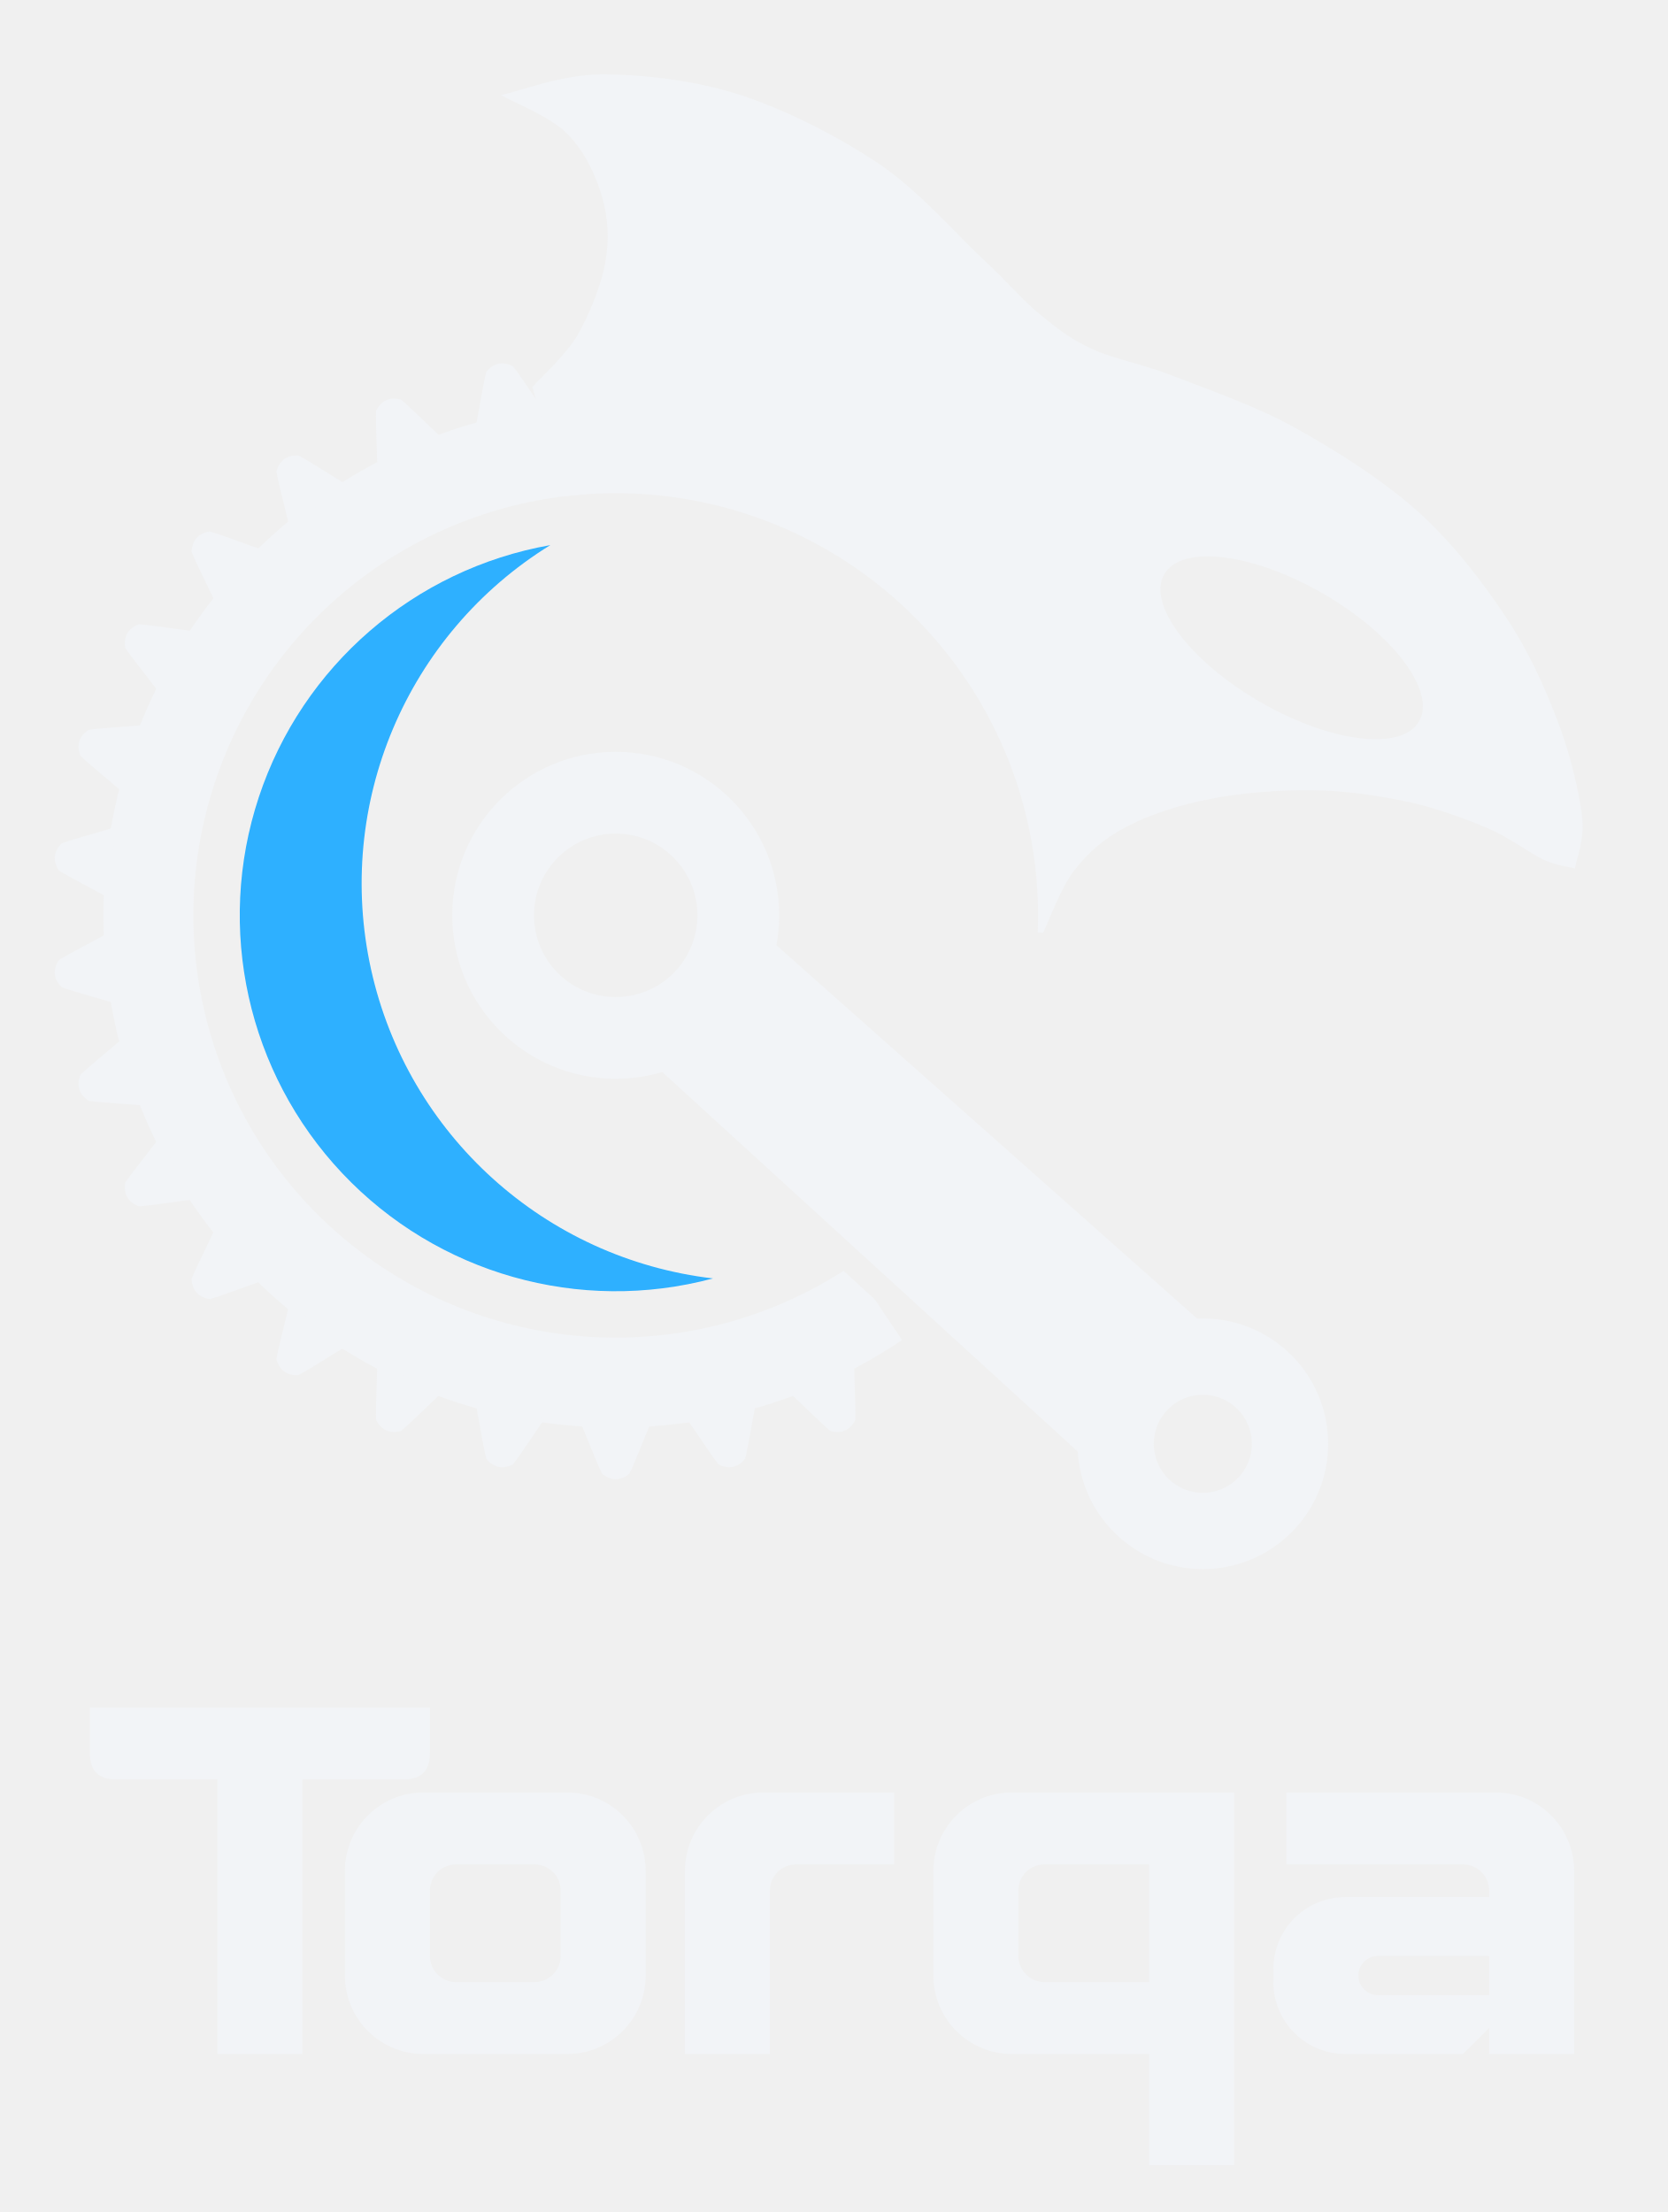
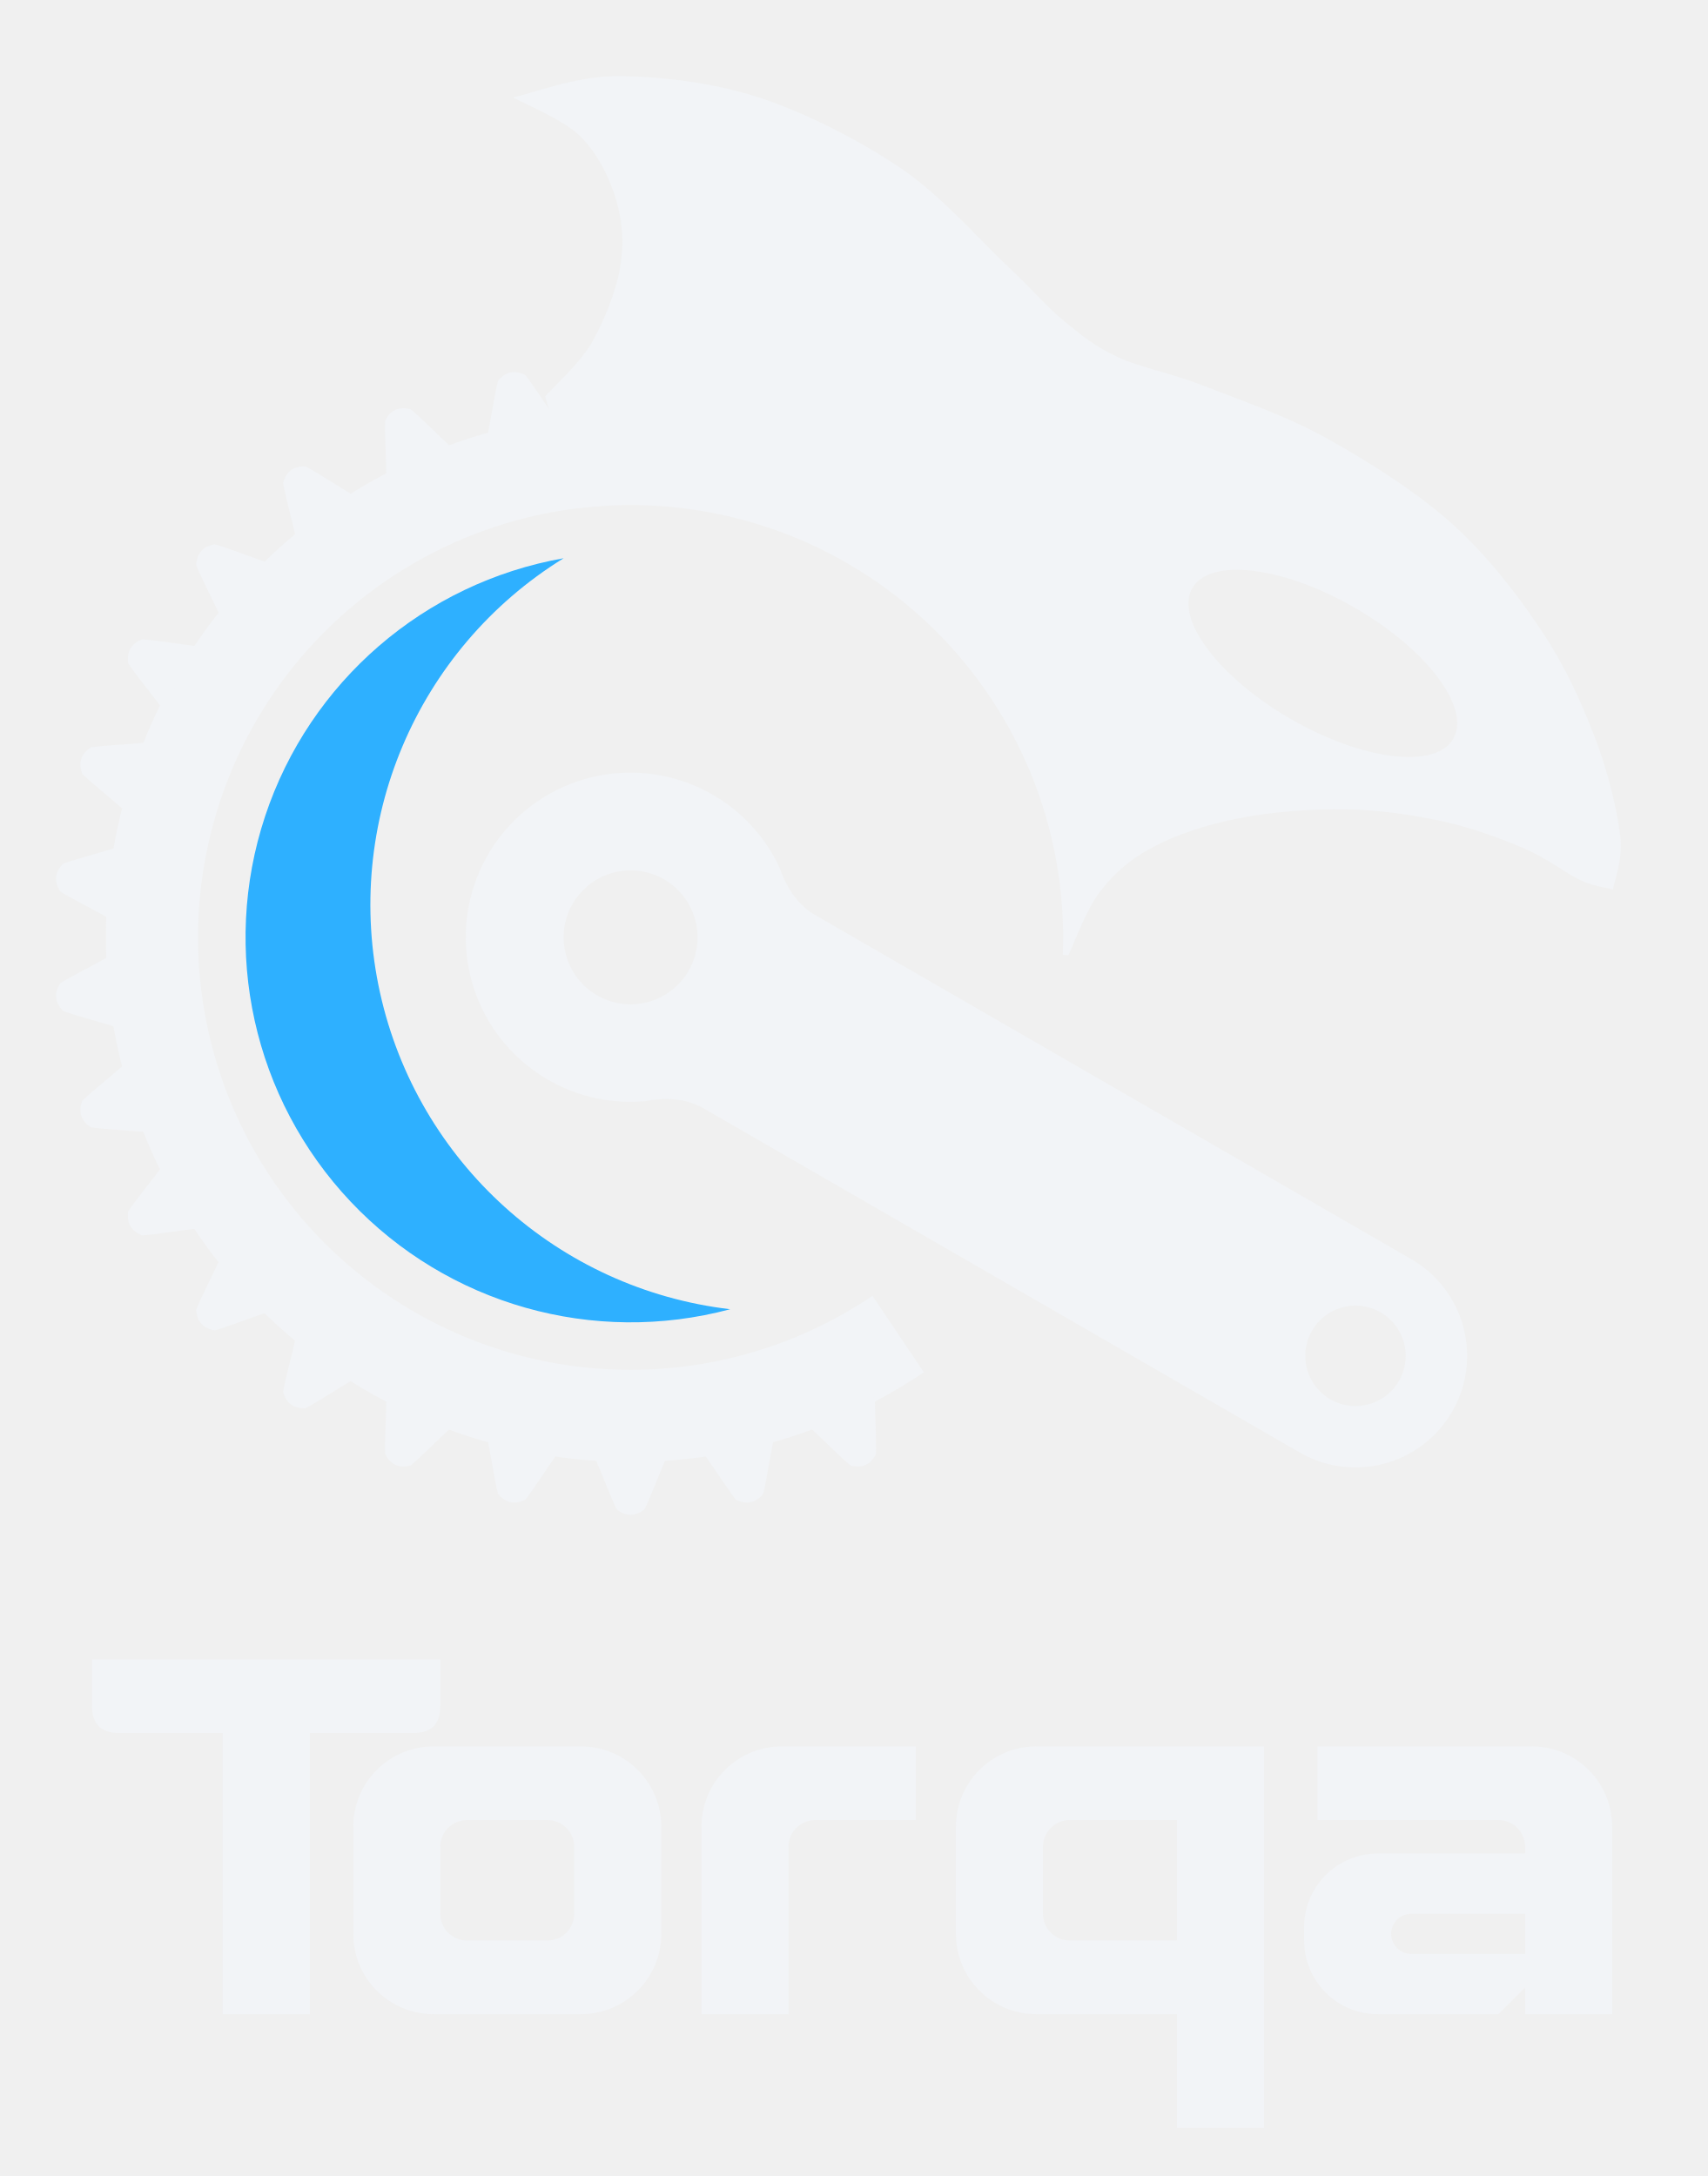
- <svg xmlns="http://www.w3.org/2000/svg" viewBox="74 64 612 812" role="img" aria-labelledby="title">
+ <svg xmlns="http://www.w3.org/2000/svg" viewBox="74 64 612 780" role="img" aria-labelledby="title">
  <defs>
    <path id="tooth" d="M287 214 C290 207 293 199 295 195 Q300 191 305 195 C307 199 310 207 313 214 Z" />
    <g id="crank">
-       <path d="M279.3 423.0 L493.4 618.6 L537.6 569.5 L320.7 377.0 Z" />
-       <circle cx="300" cy="400" r="60" />
-       <circle cx="515.5" cy="594.0" r="46" />
+       <path transform="translate(300 400) rotate(30)" d="M33.8 -48.3 Q43.4 -40 53.4 -40 L300 -40 A40 40 0 0 1 300 40 L53.4 40 Q43.4 40 33.8 48.3 A59 59 0 1 1 33.8 -48.3 Z" />
    </g>
    <mask id="crank-gap" maskUnits="userSpaceOnUse" x="0" y="0" width="800" height="800">
      <rect width="800" height="800" fill="#fff" />
      <use href="#crank" fill="#000" stroke="#000" stroke-width="18" />
    </mask>
    <mask id="orca-cut" maskUnits="userSpaceOnUse" x="0" y="0" width="800" height="800">
      <rect width="800" height="800" fill="#fff" />
      <g fill="#000">
        <ellipse cx="548.1" cy="301.8" rx="54" ry="23" transform="rotate(30 548.1 301.8)" />
      </g>
      <use href="#crank" fill="#000" stroke="#000" stroke-width="18" />
    </mask>
    <mask id="crank-holes" maskUnits="userSpaceOnUse" x="0" y="0" width="800" height="800">
      <rect width="800" height="800" fill="#fff" />
-       <circle cx="300" cy="400" r="30" fill="#000" />
-       <circle cx="515.5" cy="594.0" r="18" fill="#000" />
+       <circle cx="300" cy="400" r="24" fill="#000" />
+       <circle cx="559.8" cy="550.0" r="18" fill="#000" />
    </mask>
  </defs>
  <g fill="#F2F4F7" mask="url(#crank-gap)">
    <path d="M405.1 555.9 A188 188 0 1 1 286.9 212.5 L289.2 245.4 A155 155 0 1 0 386.7 528.5 Z" />
    <use href="#tooth" transform="rotate(156.00 300 400)" />
    <use href="#tooth" transform="rotate(168.00 300 400)" />
    <use href="#tooth" transform="rotate(180.00 300 400)" />
    <use href="#tooth" transform="rotate(192.00 300 400)" />
    <use href="#tooth" transform="rotate(204.00 300 400)" />
    <use href="#tooth" transform="rotate(216.00 300 400)" />
    <use href="#tooth" transform="rotate(228.00 300 400)" />
    <use href="#tooth" transform="rotate(240.00 300 400)" />
    <use href="#tooth" transform="rotate(252.00 300 400)" />
    <use href="#tooth" transform="rotate(264.00 300 400)" />
    <use href="#tooth" transform="rotate(276.00 300 400)" />
    <use href="#tooth" transform="rotate(288.00 300 400)" />
    <use href="#tooth" transform="rotate(300.00 300 400)" />
    <use href="#tooth" transform="rotate(312.00 300 400)" />
    <use href="#tooth" transform="rotate(324.00 300 400)" />
    <use href="#tooth" transform="rotate(336.00 300 400)" />
    <use href="#tooth" transform="rotate(348.00 300 400)" />
  </g>
  <path fill="#2EB0FF" mask="url(#crank-gap)" d="M276.0 264.1 A138 138 0 1 0 335.7 533.3 A146 146 0 0 1 276.0 264.1 Z" />
  <path fill="#F2F4F7" mask="url(#orca-cut)" d="M281.1 246.2 L269.4 206.1 C272.1 202.9 281.5 194.6 286.0 187.0 C290.4 179.3 294.7 168.7 296.2 160.2 C297.7 151.7 297.2 143.8 294.9 135.9 C292.6 128.1 288.3 119.1 282.1 113.0 C276.0 106.8 261.9 101.3 257.9 98.9 C264.1 97.7 280.2 91.3 294.9 91.3 C309.6 91.3 328.9 93.4 345.9 98.9 C362.9 104.5 382.1 114.3 397.0 124.4 C411.8 134.5 425.4 150.4 435.2 159.5 C445.0 168.7 449.0 173.9 455.6 179.3 C462.2 184.7 466.5 188.2 474.8 192.1 C483.1 195.9 492.8 197.4 505.4 202.3 C517.9 207.2 535.2 213.1 550.0 221.4 C564.9 229.7 581.9 240.5 594.7 252.0 C607.4 263.5 618.1 277.5 626.6 290.3 C635.1 303.0 641.0 316.3 645.7 328.6 C650.4 340.8 653.6 354.6 654.7 363.6 C655.7 372.7 652.5 379.6 652.1 382.8 C650.2 382.2 645.9 382.0 640.6 379.6 C635.3 377.1 628.4 371.6 620.2 368.1 C612.0 364.6 602.1 360.9 591.5 358.5 C580.9 356.2 568.6 354.3 556.4 354.1 C544.2 353.9 529.6 355.0 518.1 357.3 C506.7 359.5 495.8 363.1 487.5 367.5 C479.2 371.8 473.5 376.9 468.4 383.4 C463.3 389.9 458.8 402.6 456.9 406.4 L454.9 406.3 A155 155 0 0 0 281.1 246.2 Z" />
  <use href="#crank" fill="#F2F4F7" mask="url(#crank-holes)" />
-   <g fill="#F2F4F7" fill-rule="evenodd" transform="translate(107 818) scale(1.2)">
+   <g fill="#F2F4F7" fill-rule="evenodd" transform="translate(107 786) scale(1.2)">
    <path d="M0 -106 H104 V-92 Q104 -84 96 -84 H65 V0 H39 V-84 H8 Q0 -84 0 -92 Z" />
    <path transform="translate(78 0)" d="M24 -80 H68 A24 24 0 0 1 92 -56 V-24 A24 24 0 0 1 68 0 H24 A24 24 0 0 1 0 -24 V-56 A24 24 0 0 1 24 -80 Z M34 -58 H58 A8 8 0 0 1 66 -50 V-30 A8 8 0 0 1 58 -22 H34 A8 8 0 0 1 26 -30 V-50 A8 8 0 0 1 34 -58 Z" />
    <path transform="translate(182 0)" d="M0 -56 A24 24 0 0 1 24 -80 H64 V-58 H34 A8 8 0 0 0 26 -50 V0 H0 Z" />
    <path transform="translate(258 0)" d="M24 -80 H92 V34 H66 V0 H24 A24 24 0 0 1 0 -24 V-56 A24 24 0 0 1 24 -80 Z M34 -58 H66 V-22 H34 A8 8 0 0 1 26 -30 V-50 A8 8 0 0 1 34 -58 Z" />
    <path transform="translate(362 0)" d="M4 -80 H68 A24 24 0 0 1 92 -56 V0 H66 V-8 L58 0 H22 A22 22 0 0 1 0 -22 V-26 A22 22 0 0 1 22 -48 H66 V-50 A8 8 0 0 0 58 -58 H4 Z M32 -30 H66 V-18 H32 A6 6 0 0 1 32 -30 Z" />
  </g>
</svg>
